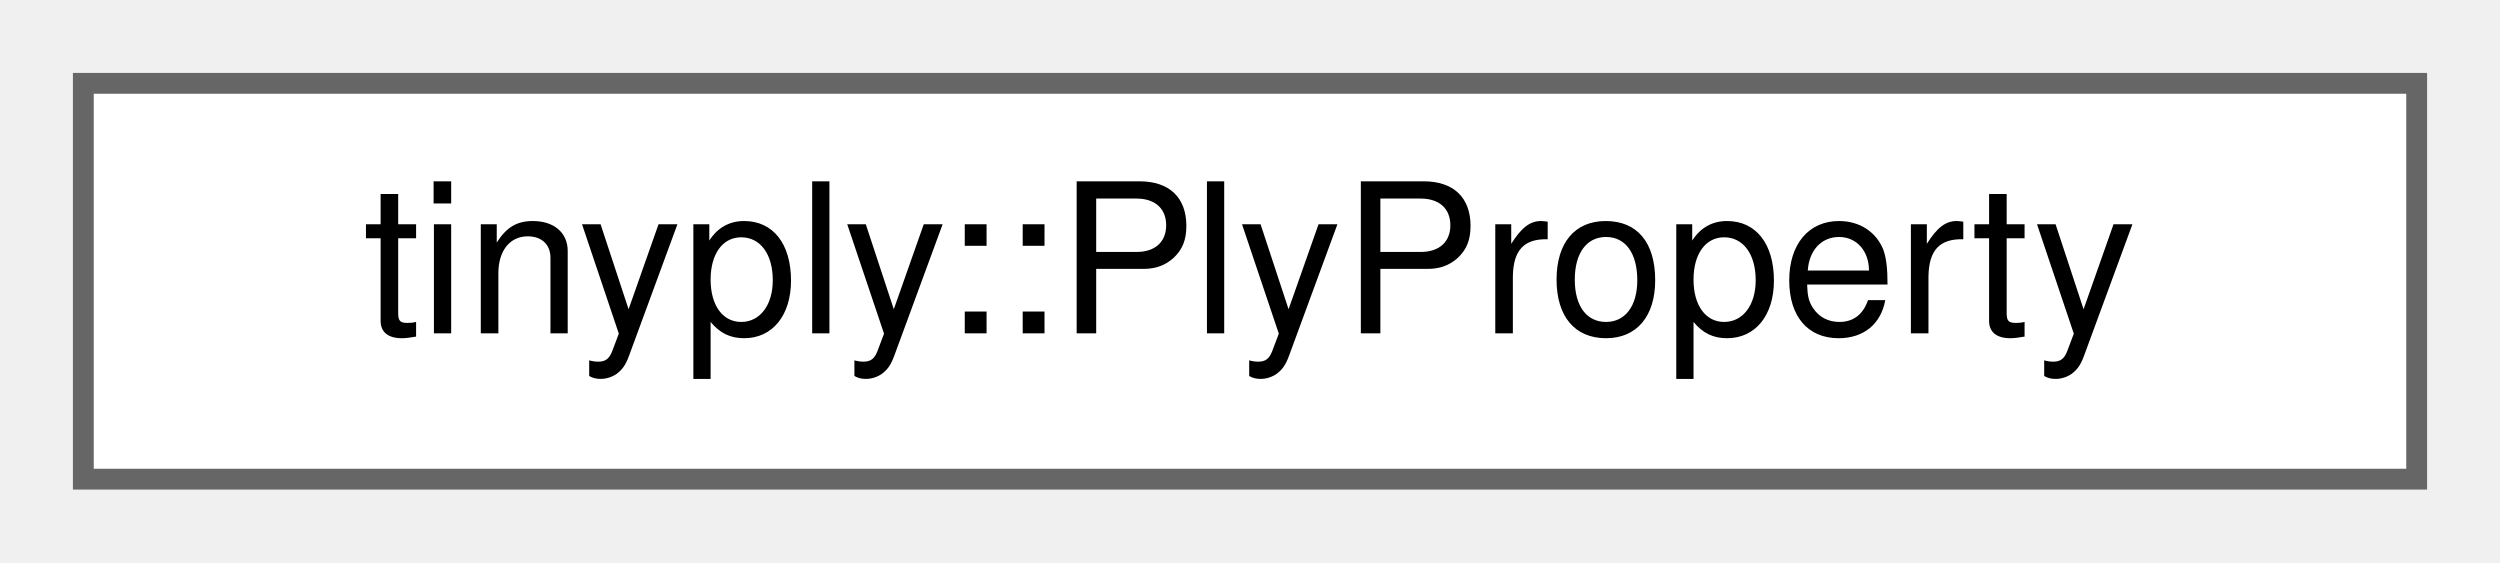
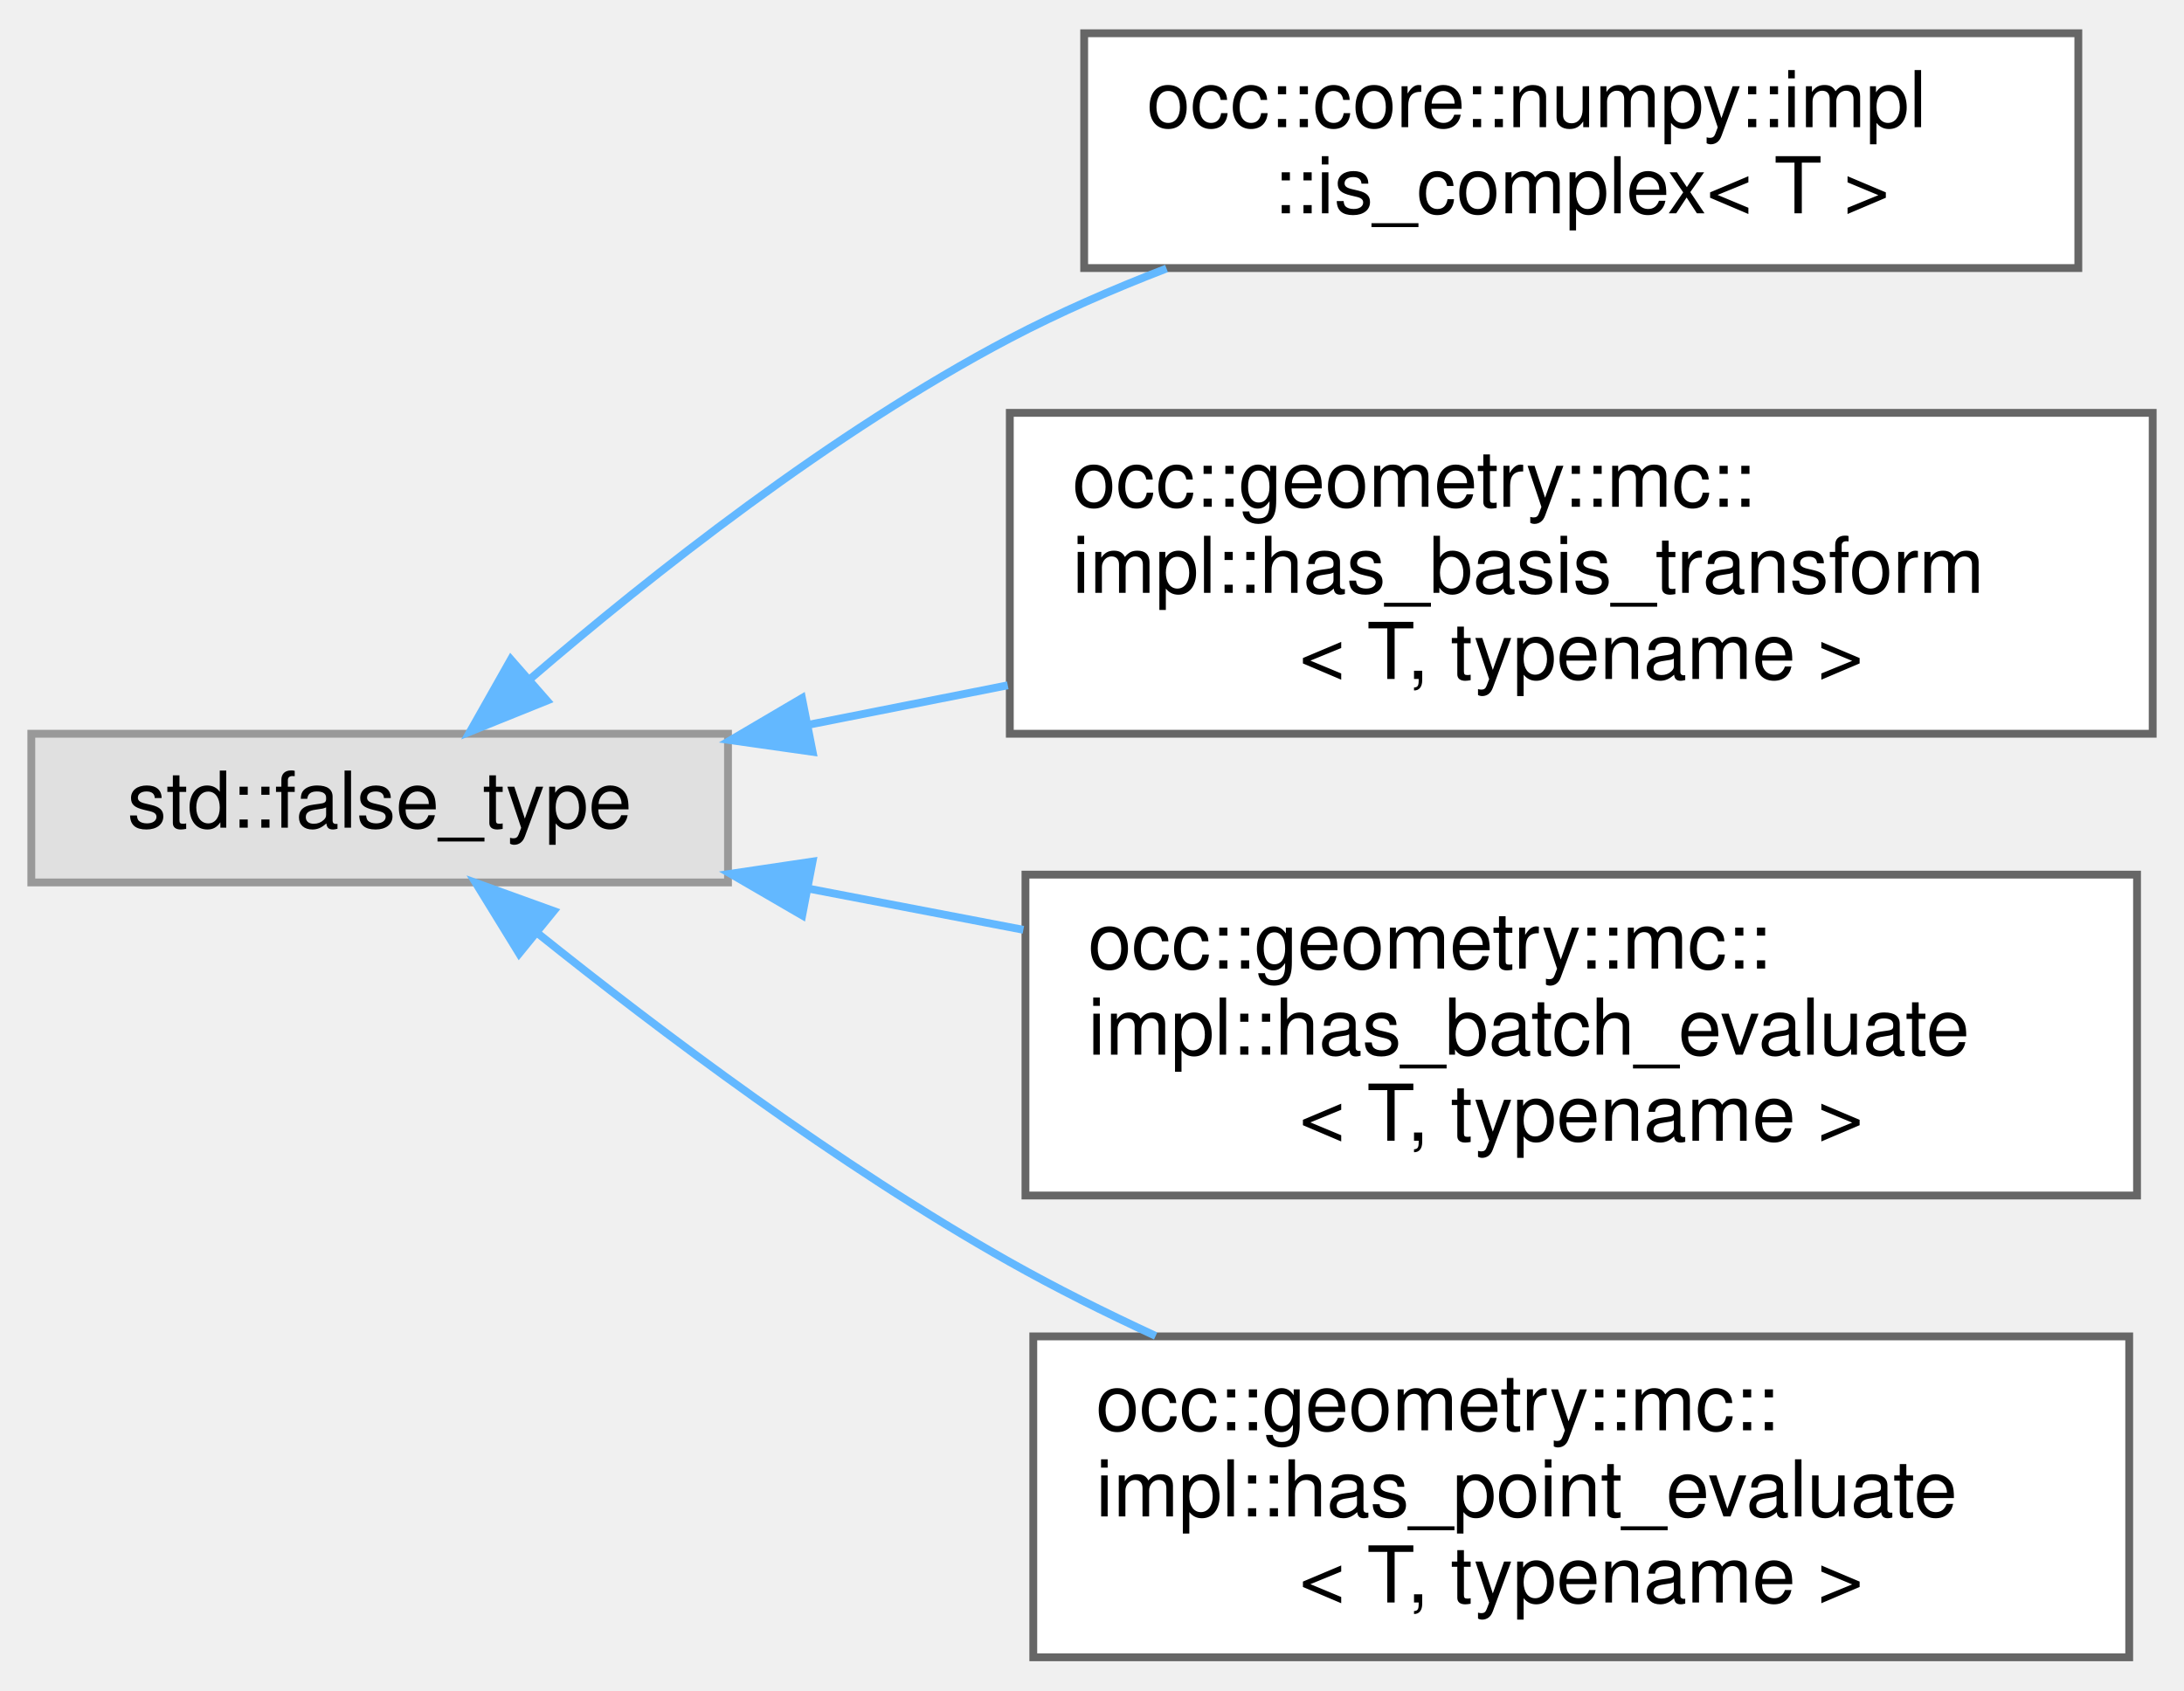
- <svg xmlns="http://www.w3.org/2000/svg" xmlns:xlink="http://www.w3.org/1999/xlink" width="120pt" height="27pt" viewBox="0.00 0.00 120.00 27.00">
-   <g id="graph0" class="graph" transform="scale(1 1) rotate(0) translate(4 23)">
+ <svg xmlns="http://www.w3.org/2000/svg" xmlns:xlink="http://www.w3.org/1999/xlink" width="279pt" height="216pt" viewBox="0.00 0.00 279.00 215.50">
+   <g id="graph0" class="graph" transform="scale(1 1) rotate(0) translate(4 211.5)">
    <g id="Node000000" class="node">
      <g id="a_Node000000">
-         <a xlink:href="structtinyply_1_1PlyProperty.html" target="_top" xlink:title=" ">
-           <polygon fill="white" stroke="#666666" points="112,-19 0,-19 0,0 112,0 112,-19" />
-           <text text-anchor="middle" x="56" y="-7" font-family="Helvetica,sans-Serif" font-size="10.00">tinyply::PlyProperty</text>
+         <a xlink:title=" ">
+           <polygon fill="#e0e0e0" stroke="#999999" points="89,-118 0,-118 0,-99 89,-99 89,-118" />
+           <text text-anchor="middle" x="44.5" y="-106" font-family="Helvetica,sans-Serif" font-size="10.00">std::false_type</text>
+         </a>
+       </g>
+     </g>
+     <g id="Node000001" class="node">
+       <g id="a_Node000001">
+         <a xlink:href="structocc_1_1core_1_1numpy_1_1impl_1_1is__complex.html" target="_top" xlink:title=" ">
+           <polygon fill="white" stroke="#666666" points="261.5,-207.5 134.5,-207.5 134.5,-177.5 261.5,-177.5 261.5,-207.5" />
+           <text text-anchor="start" x="142.5" y="-195.5" font-family="Helvetica,sans-Serif" font-size="10.00">occ::core::numpy::impl</text>
+           <text text-anchor="middle" x="198" y="-184.5" font-family="Helvetica,sans-Serif" font-size="10.00">::is_complex&lt; T &gt;</text>
+         </a>
+       </g>
+     </g>
+     <g id="edge29_Node000000_Node000001" class="edge">
+       <g id="a_edge29_Node000000_Node000001">
+         <a xlink:title=" ">
+           <path fill="none" stroke="#63b8ff" d="M63.76,-125.03C79.16,-138.27 102.27,-156.55 125,-168.5 131.3,-171.81 138.14,-174.79 145.02,-177.44" />
+           <polygon fill="#63b8ff" stroke="#63b8ff" points="65.87,-122.23 56.05,-118.27 61.26,-127.49 65.87,-122.23" />
+         </a>
+       </g>
+     </g>
+     <g id="Node000002" class="node">
+       <g id="a_Node000002">
+         <a xlink:href="structocc_1_1geometry_1_1mc_1_1impl_1_1has__basis__transform.html" target="_top" xlink:title=" ">
+           <polygon fill="white" stroke="#666666" points="271,-159 125,-159 125,-118 271,-118 271,-159" />
+           <text text-anchor="start" x="133" y="-147" font-family="Helvetica,sans-Serif" font-size="10.00">occ::geometry::mc::</text>
+           <text text-anchor="start" x="133" y="-136" font-family="Helvetica,sans-Serif" font-size="10.00">impl::has_basis_transform</text>
+           <text text-anchor="middle" x="198" y="-125" font-family="Helvetica,sans-Serif" font-size="10.00">&lt; T, typename &gt;</text>
+         </a>
+       </g>
+     </g>
+     <g id="edge30_Node000000_Node000002" class="edge">
+       <g id="a_edge30_Node000000_Node000002">
+         <a xlink:title=" ">
+           <path fill="none" stroke="#63b8ff" d="M99.2,-119.13C107.47,-120.77 116.13,-122.49 124.74,-124.19" />
+           <polygon fill="#63b8ff" stroke="#63b8ff" points="99.81,-115.69 89.32,-117.18 98.45,-122.55 99.81,-115.69" />
+         </a>
+       </g>
+     </g>
+     <g id="Node000003" class="node">
+       <g id="a_Node000003">
+         <a xlink:href="structocc_1_1geometry_1_1mc_1_1impl_1_1has__batch__evaluate.html" target="_top" xlink:title=" ">
+           <polygon fill="white" stroke="#666666" points="269,-100 127,-100 127,-59 269,-59 269,-100" />
+           <text text-anchor="start" x="135" y="-88" font-family="Helvetica,sans-Serif" font-size="10.00">occ::geometry::mc::</text>
+           <text text-anchor="start" x="135" y="-77" font-family="Helvetica,sans-Serif" font-size="10.00">impl::has_batch_evaluate</text>
+           <text text-anchor="middle" x="198" y="-66" font-family="Helvetica,sans-Serif" font-size="10.00">&lt; T, typename &gt;</text>
+         </a>
+       </g>
+     </g>
+     <g id="edge31_Node000000_Node000003" class="edge">
+       <g id="a_edge31_Node000000_Node000003">
+         <a xlink:title=" ">
+           <path fill="none" stroke="#63b8ff" d="M99.18,-98.23C108.1,-96.52 117.47,-94.72 126.73,-92.95" />
+           <polygon fill="#63b8ff" stroke="#63b8ff" points="98.48,-94.79 89.32,-100.11 99.8,-101.67 98.48,-94.79" />
+         </a>
+       </g>
+     </g>
+     <g id="Node000004" class="node">
+       <g id="a_Node000004">
+         <a xlink:href="structocc_1_1geometry_1_1mc_1_1impl_1_1has__point__evaluate.html" target="_top" xlink:title=" ">
+           <polygon fill="white" stroke="#666666" points="268,-41 128,-41 128,0 268,0 268,-41" />
+           <text text-anchor="start" x="136" y="-29" font-family="Helvetica,sans-Serif" font-size="10.00">occ::geometry::mc::</text>
+           <text text-anchor="start" x="136" y="-18" font-family="Helvetica,sans-Serif" font-size="10.00">impl::has_point_evaluate</text>
+           <text text-anchor="middle" x="198" y="-7" font-family="Helvetica,sans-Serif" font-size="10.00">&lt; T, typename &gt;</text>
+         </a>
+       </g>
+     </g>
+     <g id="edge32_Node000000_Node000004" class="edge">
+       <g id="a_edge32_Node000000_Node000004">
+         <a xlink:title=" ">
+           <path fill="none" stroke="#63b8ff" d="M64.62,-92.56C80.21,-80.07 103.14,-62.8 125,-50.5 130.9,-47.18 137.24,-44.01 143.63,-41.06" />
+           <polygon fill="#63b8ff" stroke="#63b8ff" points="62.32,-89.92 56.77,-98.95 66.74,-95.35 62.32,-89.92" />
        </a>
      </g>
    </g>
  </g>
</svg>
